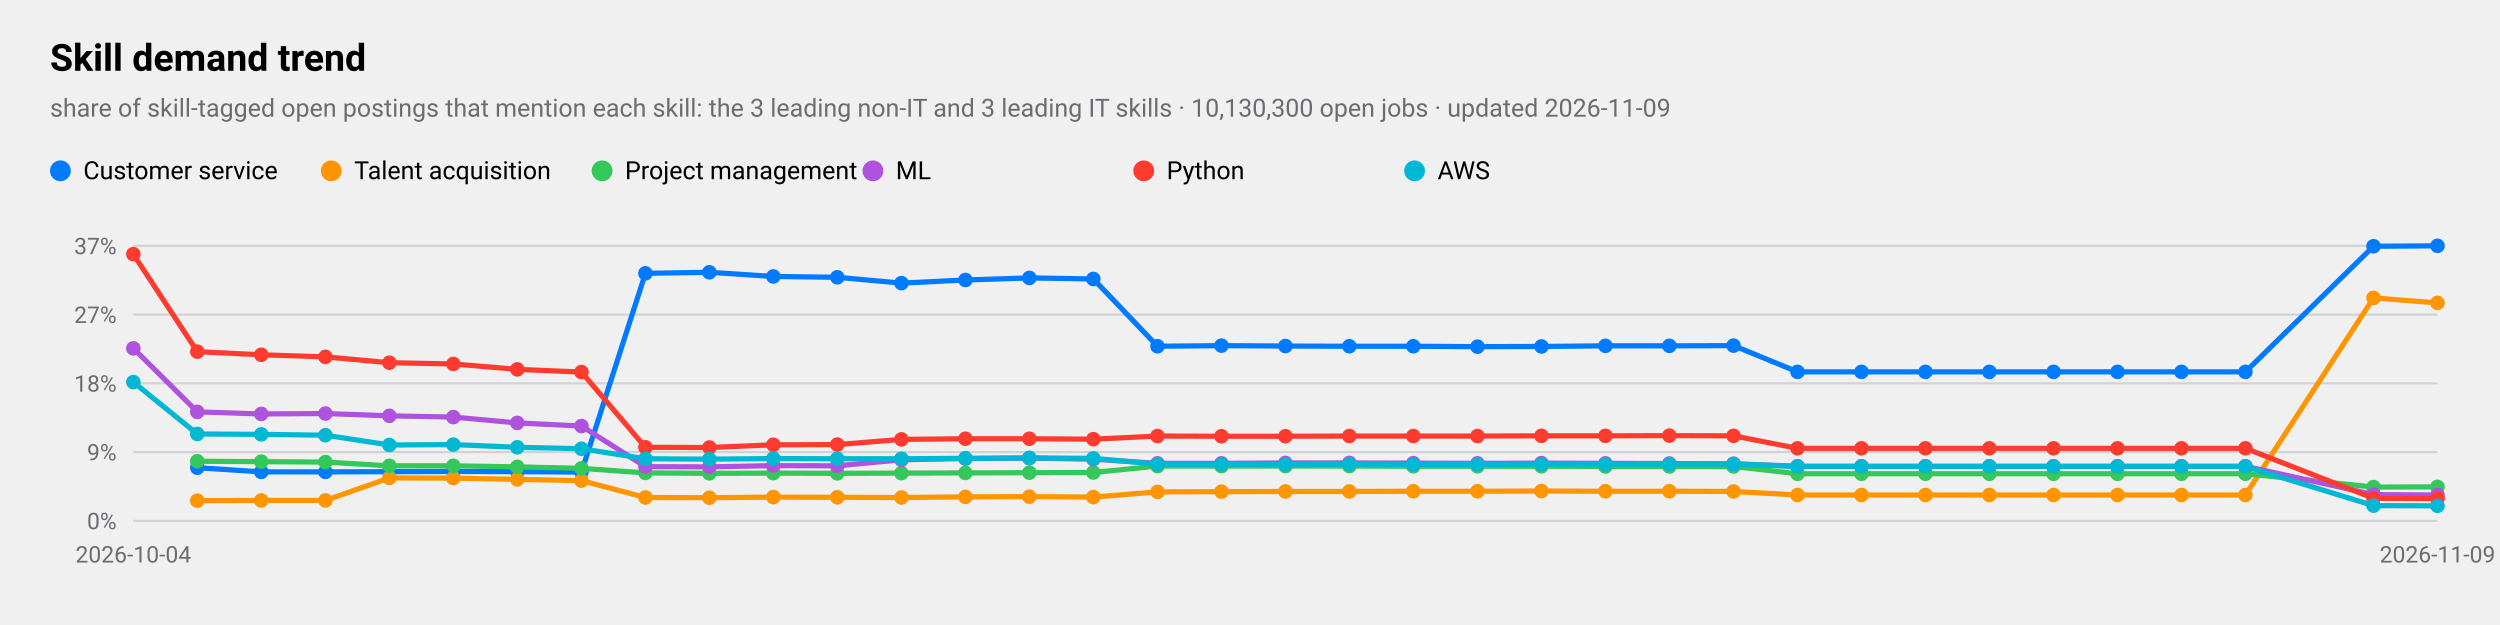
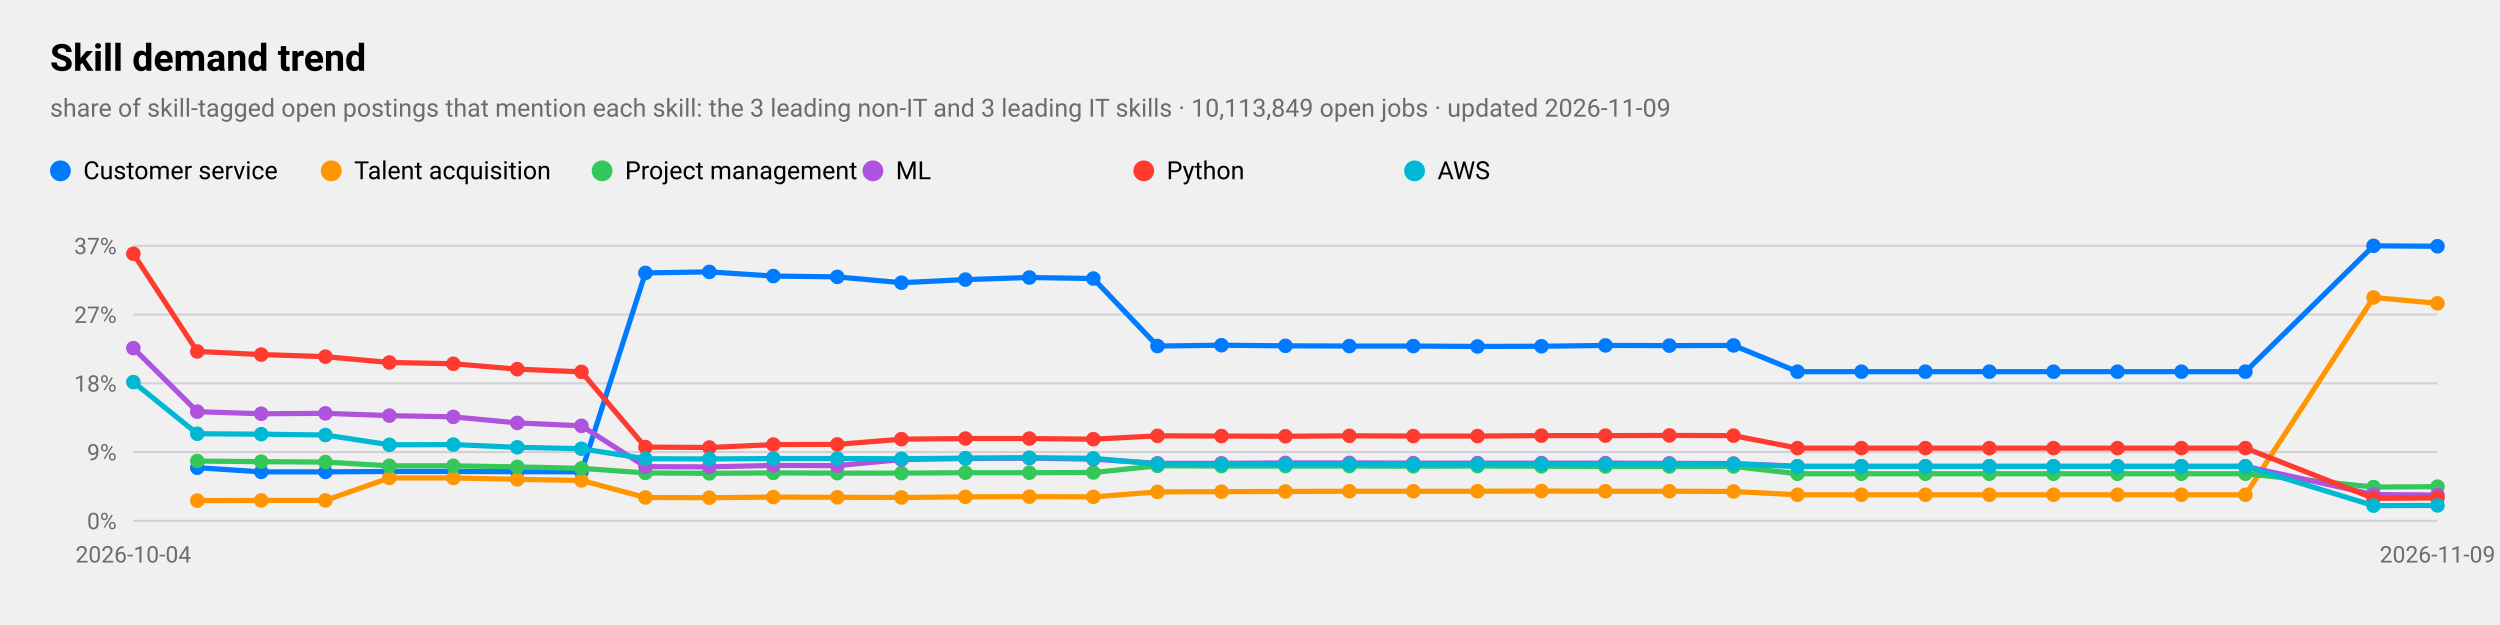
<svg xmlns="http://www.w3.org/2000/svg" viewBox="0 0 1200 300" width="1200" height="300" role="img" aria-label="Skill demand trend">
  <style>
text{font-family:-apple-system,BlinkMacSystemFont,"SF Pro Text","Helvetica Neue","Segoe UI",Roboto,sans-serif;fill:#000}
.sub,.val,.axis{fill:#6c6c70}.bar{fill:#007aff}.track{fill:#e5e5ea}.grid{stroke:#d1d1d6}
.l1{fill:none;stroke:#007aff;stroke-width:2.5}.d1{fill:#007aff}.l2{fill:none;stroke:#ff9500;stroke-width:2.5}.d2{fill:#ff9500}
.l3{fill:none;stroke:#34c759;stroke-width:2.5}.d3{fill:#34c759}.l4{fill:none;stroke:#af52de;stroke-width:2.5}.d4{fill:#af52de}
.l5{fill:none;stroke:#ff3b30;stroke-width:2.5}.d5{fill:#ff3b30}.l6{fill:none;stroke:#00b8d4;stroke-width:2.5}.d6{fill:#00b8d4}
@media(prefers-color-scheme:dark){text{fill:#fff}.sub,.val,.axis{fill:#98989d}.bar{fill:#0a84ff}.track{fill:#2c2c2e}.grid{stroke:#38383a}
.l1{stroke:#0a84ff}.d1{fill:#0a84ff}.l2{stroke:#ff9f0a}.d2{fill:#ff9f0a}
.l3{stroke:#30d158}.d3{fill:#30d158}.l4{stroke:#bf5af2}.d4{fill:#bf5af2}.l5{stroke:#ff453a}.d5{fill:#ff453a}.l6{stroke:#40cbe0}.d6{fill:#40cbe0}}
</style>
  <text x="24" y="34" font-size="18" font-weight="600">Skill demand trend</text>
-   <text class="sub" x="24" y="56" font-size="12">share of skill-tagged open postings that mention each skill: the 3 leading non-IT and 3 leading IT skills · 10,130,300 open jobs · updated 2026-11-09</text>
+   <text class="sub" x="24" y="56" font-size="12">share of skill-tagged open postings that mention each skill: the 3 leading non-IT and 3 leading IT skills · 10,113,849 open jobs · updated 2026-11-09</text>
  <line class="grid" x1="64" x2="1170" y1="250.0" y2="250.0" />
  <text class="axis" x="56" y="254.0" font-size="11" text-anchor="end">0%</text>
  <line class="grid" x1="64" x2="1170" y1="217.0" y2="217.0" />
  <text class="axis" x="56" y="221.0" font-size="11" text-anchor="end">9%</text>
  <line class="grid" x1="64" x2="1170" y1="184.0" y2="184.0" />
  <text class="axis" x="56" y="188.0" font-size="11" text-anchor="end">18%</text>
  <line class="grid" x1="64" x2="1170" y1="151.0" y2="151.0" />
  <text class="axis" x="56" y="155.0" font-size="11" text-anchor="end">27%</text>
  <line class="grid" x1="64" x2="1170" y1="118.0" y2="118.0" />
  <text class="axis" x="56" y="122.0" font-size="11" text-anchor="end">37%</text>
  <text class="axis" x="64.0" y="270" font-size="11" text-anchor="middle">2026-10-04</text>
  <text class="axis" x="1170.0" y="270" font-size="11" text-anchor="middle">2026-11-09</text>
-   <polyline class="l1" points="94.7,224.5 125.4,226.5 156.2,226.5 186.9,226.4 217.6,226.3 248.3,226.4 279.1,226.6 309.8,131.2 340.5,130.7 371.2,132.7 401.9,133.1 432.7,135.9 463.4,134.4 494.1,133.4 524.8,133.9 555.6,166.2 586.3,165.9 617.0,166.1 647.7,166.2 678.4,166.2 709.2,166.4 739.9,166.3 770.6,166.0 801.3,166.0 832.1,165.9 862.8,178.5 893.5,178.5 924.2,178.5 954.9,178.5 985.7,178.5 1016.4,178.5 1047.1,178.5 1077.8,178.5 1139.3,118.2 1170.0,118.0" />
+   <polyline class="l1" points="94.7,224.5 125.4,226.5 156.2,226.5 186.9,226.3 217.6,226.3 248.3,226.4 279.1,226.5 309.8,131.0 340.5,130.5 371.2,132.5 401.9,132.9 432.7,135.7 463.4,134.2 494.1,133.2 524.8,133.7 555.6,166.1 586.3,165.7 617.0,166.0 647.7,166.1 678.4,166.1 709.2,166.3 739.9,166.2 770.6,165.8 801.3,165.9 832.1,165.8 862.8,178.4 893.5,178.4 924.2,178.4 954.9,178.4 985.7,178.4 1016.4,178.4 1047.1,178.4 1077.8,178.4 1139.3,118.0 1170.0,118.2" />
  <circle class="d1" cx="94.7" cy="224.5" r="3.5" />
  <circle class="d1" cx="125.4" cy="226.5" r="3.5" />
  <circle class="d1" cx="156.2" cy="226.5" r="3.5" />
-   <circle class="d1" cx="186.9" cy="226.4" r="3.5" />
+   <circle class="d1" cx="186.9" cy="226.3" r="3.5" />
  <circle class="d1" cx="217.6" cy="226.3" r="3.5" />
  <circle class="d1" cx="248.3" cy="226.4" r="3.5" />
-   <circle class="d1" cx="279.1" cy="226.6" r="3.5" />
-   <circle class="d1" cx="309.8" cy="131.2" r="3.5" />
-   <circle class="d1" cx="340.5" cy="130.7" r="3.5" />
-   <circle class="d1" cx="371.2" cy="132.7" r="3.5" />
-   <circle class="d1" cx="401.9" cy="133.1" r="3.5" />
-   <circle class="d1" cx="432.7" cy="135.9" r="3.5" />
-   <circle class="d1" cx="463.4" cy="134.4" r="3.5" />
-   <circle class="d1" cx="494.1" cy="133.4" r="3.5" />
-   <circle class="d1" cx="524.8" cy="133.9" r="3.5" />
-   <circle class="d1" cx="555.6" cy="166.2" r="3.5" />
-   <circle class="d1" cx="586.3" cy="165.9" r="3.5" />
-   <circle class="d1" cx="617.0" cy="166.1" r="3.5" />
-   <circle class="d1" cx="647.7" cy="166.2" r="3.5" />
-   <circle class="d1" cx="678.4" cy="166.2" r="3.5" />
-   <circle class="d1" cx="709.2" cy="166.4" r="3.5" />
-   <circle class="d1" cx="739.9" cy="166.3" r="3.5" />
-   <circle class="d1" cx="770.6" cy="166.0" r="3.5" />
-   <circle class="d1" cx="801.3" cy="166.0" r="3.5" />
-   <circle class="d1" cx="832.1" cy="165.9" r="3.5" />
-   <circle class="d1" cx="862.8" cy="178.5" r="3.5" />
-   <circle class="d1" cx="893.5" cy="178.5" r="3.5" />
-   <circle class="d1" cx="924.2" cy="178.5" r="3.5" />
-   <circle class="d1" cx="954.9" cy="178.5" r="3.5" />
-   <circle class="d1" cx="985.7" cy="178.5" r="3.5" />
-   <circle class="d1" cx="1016.4" cy="178.5" r="3.5" />
-   <circle class="d1" cx="1047.1" cy="178.5" r="3.5" />
-   <circle class="d1" cx="1077.8" cy="178.5" r="3.5" />
-   <circle class="d1" cx="1139.3" cy="118.2" r="3.5" />
-   <circle class="d1" cx="1170.0" cy="118.0" r="3.5" />
+   <circle class="d1" cx="279.1" cy="226.5" r="3.5" />
+   <circle class="d1" cx="309.8" cy="131.0" r="3.5" />
+   <circle class="d1" cx="340.5" cy="130.5" r="3.5" />
+   <circle class="d1" cx="371.2" cy="132.5" r="3.5" />
+   <circle class="d1" cx="401.9" cy="132.9" r="3.5" />
+   <circle class="d1" cx="432.7" cy="135.7" r="3.5" />
+   <circle class="d1" cx="463.4" cy="134.2" r="3.5" />
+   <circle class="d1" cx="494.1" cy="133.2" r="3.5" />
+   <circle class="d1" cx="524.8" cy="133.7" r="3.5" />
+   <circle class="d1" cx="555.6" cy="166.1" r="3.5" />
+   <circle class="d1" cx="586.3" cy="165.7" r="3.5" />
+   <circle class="d1" cx="617.0" cy="166.0" r="3.5" />
+   <circle class="d1" cx="647.7" cy="166.1" r="3.5" />
+   <circle class="d1" cx="678.4" cy="166.1" r="3.5" />
+   <circle class="d1" cx="709.2" cy="166.3" r="3.5" />
+   <circle class="d1" cx="739.9" cy="166.2" r="3.5" />
+   <circle class="d1" cx="770.6" cy="165.8" r="3.5" />
+   <circle class="d1" cx="801.3" cy="165.9" r="3.5" />
+   <circle class="d1" cx="832.1" cy="165.8" r="3.5" />
+   <circle class="d1" cx="862.8" cy="178.4" r="3.5" />
+   <circle class="d1" cx="893.5" cy="178.4" r="3.5" />
+   <circle class="d1" cx="924.2" cy="178.4" r="3.5" />
+   <circle class="d1" cx="954.9" cy="178.4" r="3.5" />
+   <circle class="d1" cx="985.7" cy="178.4" r="3.5" />
+   <circle class="d1" cx="1016.4" cy="178.4" r="3.5" />
+   <circle class="d1" cx="1047.1" cy="178.4" r="3.5" />
+   <circle class="d1" cx="1077.8" cy="178.4" r="3.5" />
+   <circle class="d1" cx="1139.3" cy="118.0" r="3.5" />
+   <circle class="d1" cx="1170.0" cy="118.2" r="3.5" />
  <circle class="d1" cx="29" cy="82" r="5" />
  <text x="40" y="86" font-size="12">Customer service</text>
-   <polyline class="l2" points="94.7,240.3 125.4,240.2 156.2,240.2 186.9,229.4 217.6,229.5 248.3,230.1 279.1,230.7 309.8,238.8 340.5,238.9 371.2,238.6 401.9,238.7 432.7,238.8 463.4,238.5 494.1,238.4 524.8,238.6 555.6,236.1 586.3,236.0 617.0,235.9 647.7,235.9 678.4,235.8 709.2,235.8 739.9,235.7 770.6,235.8 801.3,235.8 832.1,235.9 862.8,237.6 893.5,237.6 924.2,237.6 954.9,237.6 985.7,237.6 1016.4,237.6 1047.1,237.6 1077.8,237.6 1139.3,143.0 1170.0,145.4" />
+   <polyline class="l2" points="94.7,240.3 125.4,240.2 156.2,240.2 186.9,229.4 217.6,229.4 248.3,230.1 279.1,230.6 309.8,238.8 340.5,238.9 371.2,238.6 401.9,238.7 432.7,238.8 463.4,238.5 494.1,238.4 524.8,238.5 555.6,236.1 586.3,236.0 617.0,235.9 647.7,235.8 678.4,235.8 709.2,235.8 739.9,235.7 770.6,235.8 801.3,235.8 832.1,235.9 862.8,237.5 893.5,237.5 924.2,237.5 954.9,237.5 985.7,237.5 1016.4,237.5 1047.1,237.5 1077.8,237.5 1139.3,142.8 1170.0,145.6" />
  <circle class="d2" cx="94.7" cy="240.3" r="3.5" />
  <circle class="d2" cx="125.4" cy="240.2" r="3.5" />
  <circle class="d2" cx="156.2" cy="240.2" r="3.5" />
  <circle class="d2" cx="186.9" cy="229.4" r="3.5" />
-   <circle class="d2" cx="217.6" cy="229.5" r="3.5" />
+   <circle class="d2" cx="217.6" cy="229.4" r="3.5" />
  <circle class="d2" cx="248.3" cy="230.1" r="3.5" />
-   <circle class="d2" cx="279.1" cy="230.7" r="3.5" />
+   <circle class="d2" cx="279.1" cy="230.6" r="3.5" />
  <circle class="d2" cx="309.8" cy="238.8" r="3.5" />
  <circle class="d2" cx="340.5" cy="238.9" r="3.5" />
  <circle class="d2" cx="371.2" cy="238.6" r="3.5" />
  <circle class="d2" cx="401.9" cy="238.7" r="3.5" />
  <circle class="d2" cx="432.7" cy="238.8" r="3.5" />
  <circle class="d2" cx="463.4" cy="238.5" r="3.5" />
  <circle class="d2" cx="494.1" cy="238.4" r="3.5" />
-   <circle class="d2" cx="524.8" cy="238.6" r="3.5" />
+   <circle class="d2" cx="524.8" cy="238.5" r="3.5" />
  <circle class="d2" cx="555.6" cy="236.1" r="3.5" />
  <circle class="d2" cx="586.3" cy="236.0" r="3.5" />
  <circle class="d2" cx="617.0" cy="235.9" r="3.5" />
-   <circle class="d2" cx="647.7" cy="235.9" r="3.5" />
+   <circle class="d2" cx="647.7" cy="235.8" r="3.5" />
  <circle class="d2" cx="678.4" cy="235.8" r="3.5" />
  <circle class="d2" cx="709.2" cy="235.8" r="3.5" />
  <circle class="d2" cx="739.9" cy="235.7" r="3.5" />
  <circle class="d2" cx="770.6" cy="235.8" r="3.5" />
  <circle class="d2" cx="801.3" cy="235.8" r="3.5" />
  <circle class="d2" cx="832.1" cy="235.9" r="3.5" />
-   <circle class="d2" cx="862.8" cy="237.6" r="3.5" />
-   <circle class="d2" cx="893.5" cy="237.6" r="3.5" />
-   <circle class="d2" cx="924.2" cy="237.6" r="3.5" />
-   <circle class="d2" cx="954.9" cy="237.6" r="3.5" />
-   <circle class="d2" cx="985.7" cy="237.6" r="3.5" />
-   <circle class="d2" cx="1016.4" cy="237.6" r="3.5" />
-   <circle class="d2" cx="1047.1" cy="237.6" r="3.5" />
-   <circle class="d2" cx="1077.8" cy="237.6" r="3.5" />
-   <circle class="d2" cx="1139.3" cy="143.0" r="3.5" />
-   <circle class="d2" cx="1170.0" cy="145.4" r="3.5" />
+   <circle class="d2" cx="862.8" cy="237.5" r="3.5" />
+   <circle class="d2" cx="893.5" cy="237.5" r="3.5" />
+   <circle class="d2" cx="924.2" cy="237.5" r="3.5" />
+   <circle class="d2" cx="954.9" cy="237.5" r="3.5" />
+   <circle class="d2" cx="985.7" cy="237.5" r="3.5" />
+   <circle class="d2" cx="1016.4" cy="237.5" r="3.5" />
+   <circle class="d2" cx="1047.1" cy="237.5" r="3.5" />
+   <circle class="d2" cx="1077.8" cy="237.5" r="3.5" />
+   <circle class="d2" cx="1139.3" cy="142.8" r="3.5" />
+   <circle class="d2" cx="1170.0" cy="145.6" r="3.5" />
  <circle class="d2" cx="159" cy="82" r="5" />
  <text x="170" y="86" font-size="12">Talent acquisition</text>
-   <polyline class="l3" points="94.7,221.4 125.4,221.6 156.2,221.8 186.9,223.6 217.6,223.6 248.3,224.1 279.1,224.8 309.8,227.0 340.5,227.2 371.2,227.1 401.9,227.2 432.7,227.1 463.4,227.0 494.1,226.9 524.8,226.8 555.6,223.7 586.3,223.7 617.0,223.7 647.7,223.7 678.4,223.8 709.2,223.8 739.9,223.8 770.6,223.9 801.3,223.9 832.1,223.9 862.8,227.4 893.5,227.4 924.2,227.4 954.9,227.4 985.7,227.4 1016.4,227.4 1047.1,227.4 1077.8,227.4 1139.3,233.8 1170.0,233.7" />
-   <circle class="d3" cx="94.7" cy="221.4" r="3.5" />
+   <polyline class="l3" points="94.7,221.3 125.4,221.6 156.2,221.8 186.9,223.6 217.6,223.6 248.3,224.1 279.1,224.8 309.8,227.0 340.5,227.2 371.2,227.0 401.9,227.1 432.7,227.1 463.4,226.9 494.1,226.9 524.8,226.8 555.6,223.6 586.3,223.7 617.0,223.7 647.7,223.7 678.4,223.8 709.2,223.7 739.9,223.8 770.6,223.9 801.3,223.9 832.1,223.9 862.8,227.4 893.5,227.4 924.2,227.4 954.9,227.4 985.7,227.4 1016.4,227.4 1047.1,227.4 1077.8,227.4 1139.3,233.8 1170.0,233.6" />
+   <circle class="d3" cx="94.7" cy="221.3" r="3.5" />
  <circle class="d3" cx="125.4" cy="221.6" r="3.5" />
  <circle class="d3" cx="156.2" cy="221.8" r="3.5" />
  <circle class="d3" cx="186.9" cy="223.6" r="3.5" />
  <circle class="d3" cx="217.6" cy="223.6" r="3.5" />
  <circle class="d3" cx="248.3" cy="224.1" r="3.5" />
  <circle class="d3" cx="279.1" cy="224.8" r="3.5" />
  <circle class="d3" cx="309.8" cy="227.0" r="3.5" />
  <circle class="d3" cx="340.5" cy="227.2" r="3.5" />
-   <circle class="d3" cx="371.2" cy="227.1" r="3.5" />
-   <circle class="d3" cx="401.9" cy="227.2" r="3.5" />
+   <circle class="d3" cx="371.2" cy="227.0" r="3.5" />
+   <circle class="d3" cx="401.9" cy="227.1" r="3.5" />
  <circle class="d3" cx="432.7" cy="227.1" r="3.5" />
-   <circle class="d3" cx="463.4" cy="227.0" r="3.5" />
+   <circle class="d3" cx="463.4" cy="226.9" r="3.5" />
  <circle class="d3" cx="494.1" cy="226.9" r="3.5" />
  <circle class="d3" cx="524.8" cy="226.8" r="3.5" />
-   <circle class="d3" cx="555.6" cy="223.7" r="3.5" />
+   <circle class="d3" cx="555.6" cy="223.6" r="3.5" />
  <circle class="d3" cx="586.3" cy="223.7" r="3.5" />
  <circle class="d3" cx="617.0" cy="223.7" r="3.5" />
  <circle class="d3" cx="647.7" cy="223.7" r="3.5" />
  <circle class="d3" cx="678.4" cy="223.8" r="3.5" />
-   <circle class="d3" cx="709.2" cy="223.8" r="3.5" />
+   <circle class="d3" cx="709.2" cy="223.7" r="3.5" />
  <circle class="d3" cx="739.9" cy="223.8" r="3.5" />
  <circle class="d3" cx="770.6" cy="223.9" r="3.5" />
  <circle class="d3" cx="801.3" cy="223.9" r="3.5" />
  <circle class="d3" cx="832.1" cy="223.9" r="3.5" />
  <circle class="d3" cx="862.8" cy="227.4" r="3.5" />
  <circle class="d3" cx="893.5" cy="227.4" r="3.5" />
  <circle class="d3" cx="924.2" cy="227.4" r="3.5" />
  <circle class="d3" cx="954.9" cy="227.4" r="3.5" />
  <circle class="d3" cx="985.7" cy="227.4" r="3.5" />
  <circle class="d3" cx="1016.4" cy="227.4" r="3.5" />
  <circle class="d3" cx="1047.1" cy="227.4" r="3.5" />
  <circle class="d3" cx="1077.8" cy="227.4" r="3.5" />
  <circle class="d3" cx="1139.3" cy="233.8" r="3.5" />
-   <circle class="d3" cx="1170.0" cy="233.7" r="3.5" />
+   <circle class="d3" cx="1170.0" cy="233.6" r="3.5" />
  <circle class="d3" cx="289" cy="82" r="5" />
  <text x="300" y="86" font-size="12">Project management</text>
-   <polyline class="l4" points="64.0,167.2 94.7,197.7 125.4,198.7 156.2,198.5 186.9,199.6 217.6,200.2 248.3,203.0 279.1,204.5 309.8,224.0 340.5,224.1 371.2,223.5 401.9,223.6 432.7,220.7 463.4,220.1 494.1,219.9 524.8,220.4 555.6,222.4 586.3,222.4 617.0,222.2 647.7,222.2 678.4,222.3 709.2,222.4 739.9,222.3 770.6,222.4 801.3,222.5 832.1,222.6 862.8,223.8 893.5,223.8 924.2,223.8 954.9,223.8 985.7,223.8 1016.4,223.8 1047.1,223.8 1077.8,223.8 1139.3,237.4 1170.0,237.6" />
-   <circle class="d4" cx="64.0" cy="167.2" r="3.5" />
-   <circle class="d4" cx="94.7" cy="197.7" r="3.5" />
-   <circle class="d4" cx="125.4" cy="198.7" r="3.5" />
-   <circle class="d4" cx="156.2" cy="198.5" r="3.5" />
-   <circle class="d4" cx="186.9" cy="199.6" r="3.5" />
-   <circle class="d4" cx="217.6" cy="200.2" r="3.5" />
+   <polyline class="l4" points="64.0,167.1 94.7,197.6 125.4,198.6 156.2,198.4 186.9,199.5 217.6,200.1 248.3,203.0 279.1,204.4 309.8,224.0 340.5,224.1 371.2,223.4 401.9,223.5 432.7,220.6 463.4,220.1 494.1,219.9 524.8,220.4 555.6,222.4 586.3,222.4 617.0,222.2 647.7,222.2 678.4,222.3 709.2,222.3 739.9,222.3 770.6,222.3 801.3,222.4 832.1,222.5 862.8,223.8 893.5,223.8 924.2,223.8 954.9,223.8 985.7,223.8 1016.4,223.8 1047.1,223.8 1077.8,223.8 1139.3,237.4 1170.0,237.6" />
+   <circle class="d4" cx="64.0" cy="167.1" r="3.5" />
+   <circle class="d4" cx="94.7" cy="197.6" r="3.5" />
+   <circle class="d4" cx="125.4" cy="198.6" r="3.5" />
+   <circle class="d4" cx="156.2" cy="198.4" r="3.5" />
+   <circle class="d4" cx="186.9" cy="199.5" r="3.5" />
+   <circle class="d4" cx="217.6" cy="200.1" r="3.5" />
  <circle class="d4" cx="248.3" cy="203.0" r="3.5" />
-   <circle class="d4" cx="279.1" cy="204.5" r="3.5" />
+   <circle class="d4" cx="279.1" cy="204.4" r="3.5" />
  <circle class="d4" cx="309.8" cy="224.0" r="3.5" />
  <circle class="d4" cx="340.5" cy="224.1" r="3.5" />
-   <circle class="d4" cx="371.2" cy="223.5" r="3.5" />
-   <circle class="d4" cx="401.9" cy="223.6" r="3.5" />
-   <circle class="d4" cx="432.7" cy="220.7" r="3.5" />
+   <circle class="d4" cx="371.2" cy="223.4" r="3.5" />
+   <circle class="d4" cx="401.9" cy="223.5" r="3.5" />
+   <circle class="d4" cx="432.7" cy="220.6" r="3.5" />
  <circle class="d4" cx="463.4" cy="220.1" r="3.5" />
  <circle class="d4" cx="494.1" cy="219.9" r="3.5" />
  <circle class="d4" cx="524.8" cy="220.4" r="3.5" />
  <circle class="d4" cx="555.6" cy="222.4" r="3.5" />
  <circle class="d4" cx="586.3" cy="222.4" r="3.5" />
  <circle class="d4" cx="617.0" cy="222.2" r="3.5" />
  <circle class="d4" cx="647.7" cy="222.2" r="3.5" />
  <circle class="d4" cx="678.4" cy="222.3" r="3.5" />
-   <circle class="d4" cx="709.2" cy="222.4" r="3.5" />
+   <circle class="d4" cx="709.2" cy="222.3" r="3.5" />
  <circle class="d4" cx="739.9" cy="222.3" r="3.5" />
-   <circle class="d4" cx="770.6" cy="222.4" r="3.5" />
-   <circle class="d4" cx="801.3" cy="222.5" r="3.5" />
-   <circle class="d4" cx="832.1" cy="222.6" r="3.5" />
+   <circle class="d4" cx="770.6" cy="222.3" r="3.5" />
+   <circle class="d4" cx="801.3" cy="222.4" r="3.5" />
+   <circle class="d4" cx="832.1" cy="222.5" r="3.5" />
  <circle class="d4" cx="862.8" cy="223.8" r="3.5" />
  <circle class="d4" cx="893.5" cy="223.8" r="3.5" />
  <circle class="d4" cx="924.2" cy="223.8" r="3.5" />
  <circle class="d4" cx="954.9" cy="223.8" r="3.5" />
  <circle class="d4" cx="985.7" cy="223.8" r="3.5" />
  <circle class="d4" cx="1016.4" cy="223.8" r="3.5" />
  <circle class="d4" cx="1047.1" cy="223.8" r="3.5" />
  <circle class="d4" cx="1077.8" cy="223.8" r="3.5" />
  <circle class="d4" cx="1139.3" cy="237.4" r="3.5" />
  <circle class="d4" cx="1170.0" cy="237.6" r="3.5" />
  <circle class="d4" cx="419" cy="82" r="5" />
  <text x="430" y="86" font-size="12">ML</text>
-   <polyline class="l5" points="64.0,122.0 94.7,168.8 125.4,170.3 156.2,171.3 186.9,174.1 217.6,174.7 248.3,177.3 279.1,178.6 309.8,214.7 340.5,214.8 371.2,213.5 401.9,213.4 432.7,210.9 463.4,210.6 494.1,210.6 524.8,210.8 555.6,209.3 586.3,209.4 617.0,209.4 647.7,209.3 678.4,209.3 709.2,209.3 739.9,209.2 770.6,209.2 801.3,209.1 832.1,209.2 862.8,215.2 893.5,215.2 924.2,215.2 954.9,215.2 985.7,215.2 1016.4,215.2 1047.1,215.2 1077.8,215.2 1139.3,239.2 1170.0,239.3" />
-   <circle class="d5" cx="64.0" cy="122.0" r="3.5" />
-   <circle class="d5" cx="94.7" cy="168.8" r="3.5" />
-   <circle class="d5" cx="125.4" cy="170.3" r="3.5" />
-   <circle class="d5" cx="156.2" cy="171.3" r="3.5" />
-   <circle class="d5" cx="186.9" cy="174.1" r="3.5" />
-   <circle class="d5" cx="217.6" cy="174.7" r="3.5" />
-   <circle class="d5" cx="248.3" cy="177.3" r="3.5" />
-   <circle class="d5" cx="279.1" cy="178.6" r="3.5" />
-   <circle class="d5" cx="309.8" cy="214.7" r="3.5" />
+   <polyline class="l5" points="64.0,121.8 94.7,168.7 125.4,170.2 156.2,171.2 186.9,174.0 217.6,174.6 248.3,177.2 279.1,178.5 309.8,214.6 340.5,214.8 371.2,213.4 401.9,213.3 432.7,210.8 463.4,210.5 494.1,210.5 524.8,210.8 555.6,209.2 586.3,209.3 617.0,209.4 647.7,209.2 678.4,209.3 709.2,209.3 739.9,209.1 770.6,209.1 801.3,209.0 832.1,209.1 862.8,215.1 893.5,215.1 924.2,215.1 954.9,215.1 985.7,215.1 1016.4,215.1 1047.1,215.1 1077.8,215.1 1139.3,239.2 1170.0,239.0" />
+   <circle class="d5" cx="64.0" cy="121.8" r="3.5" />
+   <circle class="d5" cx="94.7" cy="168.7" r="3.5" />
+   <circle class="d5" cx="125.4" cy="170.2" r="3.5" />
+   <circle class="d5" cx="156.2" cy="171.2" r="3.5" />
+   <circle class="d5" cx="186.9" cy="174.0" r="3.5" />
+   <circle class="d5" cx="217.6" cy="174.6" r="3.5" />
+   <circle class="d5" cx="248.3" cy="177.2" r="3.5" />
+   <circle class="d5" cx="279.1" cy="178.5" r="3.5" />
+   <circle class="d5" cx="309.8" cy="214.6" r="3.5" />
  <circle class="d5" cx="340.5" cy="214.8" r="3.5" />
-   <circle class="d5" cx="371.2" cy="213.5" r="3.5" />
-   <circle class="d5" cx="401.9" cy="213.4" r="3.5" />
-   <circle class="d5" cx="432.7" cy="210.9" r="3.5" />
-   <circle class="d5" cx="463.4" cy="210.6" r="3.5" />
-   <circle class="d5" cx="494.1" cy="210.6" r="3.5" />
+   <circle class="d5" cx="371.2" cy="213.4" r="3.5" />
+   <circle class="d5" cx="401.9" cy="213.3" r="3.5" />
+   <circle class="d5" cx="432.7" cy="210.8" r="3.5" />
+   <circle class="d5" cx="463.4" cy="210.5" r="3.5" />
+   <circle class="d5" cx="494.1" cy="210.5" r="3.5" />
  <circle class="d5" cx="524.8" cy="210.8" r="3.5" />
-   <circle class="d5" cx="555.6" cy="209.3" r="3.5" />
-   <circle class="d5" cx="586.3" cy="209.4" r="3.5" />
+   <circle class="d5" cx="555.6" cy="209.2" r="3.5" />
+   <circle class="d5" cx="586.3" cy="209.3" r="3.5" />
  <circle class="d5" cx="617.0" cy="209.4" r="3.5" />
-   <circle class="d5" cx="647.7" cy="209.3" r="3.5" />
+   <circle class="d5" cx="647.7" cy="209.2" r="3.5" />
  <circle class="d5" cx="678.4" cy="209.3" r="3.5" />
  <circle class="d5" cx="709.2" cy="209.3" r="3.5" />
-   <circle class="d5" cx="739.9" cy="209.2" r="3.5" />
-   <circle class="d5" cx="770.6" cy="209.2" r="3.5" />
-   <circle class="d5" cx="801.3" cy="209.1" r="3.5" />
-   <circle class="d5" cx="832.1" cy="209.2" r="3.5" />
-   <circle class="d5" cx="862.8" cy="215.2" r="3.5" />
-   <circle class="d5" cx="893.5" cy="215.2" r="3.5" />
-   <circle class="d5" cx="924.2" cy="215.2" r="3.5" />
-   <circle class="d5" cx="954.9" cy="215.2" r="3.5" />
-   <circle class="d5" cx="985.7" cy="215.2" r="3.5" />
-   <circle class="d5" cx="1016.4" cy="215.2" r="3.5" />
-   <circle class="d5" cx="1047.1" cy="215.2" r="3.5" />
-   <circle class="d5" cx="1077.8" cy="215.2" r="3.5" />
+   <circle class="d5" cx="739.9" cy="209.1" r="3.5" />
+   <circle class="d5" cx="770.6" cy="209.1" r="3.5" />
+   <circle class="d5" cx="801.3" cy="209.0" r="3.5" />
+   <circle class="d5" cx="832.1" cy="209.1" r="3.5" />
+   <circle class="d5" cx="862.8" cy="215.1" r="3.5" />
+   <circle class="d5" cx="893.5" cy="215.1" r="3.5" />
+   <circle class="d5" cx="924.2" cy="215.1" r="3.5" />
+   <circle class="d5" cx="954.9" cy="215.1" r="3.5" />
+   <circle class="d5" cx="985.7" cy="215.1" r="3.5" />
+   <circle class="d5" cx="1016.4" cy="215.1" r="3.5" />
+   <circle class="d5" cx="1047.1" cy="215.1" r="3.5" />
+   <circle class="d5" cx="1077.8" cy="215.1" r="3.5" />
  <circle class="d5" cx="1139.3" cy="239.2" r="3.5" />
-   <circle class="d5" cx="1170.0" cy="239.3" r="3.5" />
+   <circle class="d5" cx="1170.0" cy="239.0" r="3.5" />
  <circle class="d5" cx="549" cy="82" r="5" />
  <text x="560" y="86" font-size="12">Python</text>
-   <polyline class="l6" points="64.0,183.4 94.7,208.3 125.4,208.5 156.2,208.9 186.9,213.6 217.6,213.4 248.3,214.7 279.1,215.4 309.8,220.2 340.5,220.4 371.2,220.1 401.9,220.2 432.7,220.2 463.4,220.0 494.1,219.8 524.8,220.0 555.6,222.8 586.3,222.8 617.0,222.9 647.7,222.8 678.4,222.9 709.2,222.9 739.9,222.8 770.6,222.8 801.3,222.8 832.1,222.7 862.8,223.9 893.5,223.9 924.2,223.9 954.9,223.9 985.7,223.9 1016.4,223.9 1047.1,223.9 1077.8,223.9 1139.3,242.7 1170.0,242.8" />
+   <polyline class="l6" points="64.0,183.4 94.7,208.2 125.4,208.4 156.2,208.8 186.9,213.5 217.6,213.4 248.3,214.7 279.1,215.4 309.8,220.2 340.5,220.3 371.2,220.1 401.9,220.1 432.7,220.2 463.4,219.9 494.1,219.7 524.8,220.0 555.6,222.7 586.3,222.8 617.0,222.9 647.7,222.8 678.4,222.9 709.2,222.8 739.9,222.7 770.6,222.8 801.3,222.8 832.1,222.7 862.8,223.9 893.5,223.9 924.2,223.9 954.9,223.9 985.7,223.9 1016.4,223.9 1047.1,223.9 1077.8,223.9 1139.3,242.7 1170.0,242.6" />
  <circle class="d6" cx="64.0" cy="183.4" r="3.5" />
-   <circle class="d6" cx="94.7" cy="208.3" r="3.5" />
-   <circle class="d6" cx="125.4" cy="208.5" r="3.5" />
-   <circle class="d6" cx="156.2" cy="208.9" r="3.5" />
-   <circle class="d6" cx="186.9" cy="213.6" r="3.5" />
+   <circle class="d6" cx="94.7" cy="208.2" r="3.5" />
+   <circle class="d6" cx="125.4" cy="208.4" r="3.5" />
+   <circle class="d6" cx="156.2" cy="208.8" r="3.5" />
+   <circle class="d6" cx="186.9" cy="213.5" r="3.5" />
  <circle class="d6" cx="217.6" cy="213.4" r="3.5" />
  <circle class="d6" cx="248.3" cy="214.7" r="3.5" />
  <circle class="d6" cx="279.1" cy="215.4" r="3.5" />
  <circle class="d6" cx="309.8" cy="220.2" r="3.5" />
-   <circle class="d6" cx="340.5" cy="220.4" r="3.5" />
+   <circle class="d6" cx="340.5" cy="220.3" r="3.5" />
  <circle class="d6" cx="371.2" cy="220.1" r="3.5" />
-   <circle class="d6" cx="401.9" cy="220.2" r="3.5" />
+   <circle class="d6" cx="401.9" cy="220.1" r="3.5" />
  <circle class="d6" cx="432.7" cy="220.2" r="3.5" />
-   <circle class="d6" cx="463.4" cy="220.0" r="3.5" />
-   <circle class="d6" cx="494.1" cy="219.8" r="3.5" />
+   <circle class="d6" cx="463.4" cy="219.9" r="3.5" />
+   <circle class="d6" cx="494.1" cy="219.7" r="3.5" />
  <circle class="d6" cx="524.8" cy="220.0" r="3.5" />
-   <circle class="d6" cx="555.6" cy="222.8" r="3.5" />
+   <circle class="d6" cx="555.6" cy="222.7" r="3.5" />
  <circle class="d6" cx="586.3" cy="222.8" r="3.5" />
  <circle class="d6" cx="617.0" cy="222.9" r="3.5" />
  <circle class="d6" cx="647.7" cy="222.8" r="3.5" />
  <circle class="d6" cx="678.4" cy="222.9" r="3.5" />
-   <circle class="d6" cx="709.2" cy="222.9" r="3.5" />
-   <circle class="d6" cx="739.9" cy="222.8" r="3.5" />
+   <circle class="d6" cx="709.2" cy="222.8" r="3.5" />
+   <circle class="d6" cx="739.9" cy="222.7" r="3.5" />
  <circle class="d6" cx="770.6" cy="222.8" r="3.5" />
  <circle class="d6" cx="801.3" cy="222.8" r="3.5" />
  <circle class="d6" cx="832.1" cy="222.7" r="3.5" />
  <circle class="d6" cx="862.8" cy="223.9" r="3.5" />
  <circle class="d6" cx="893.5" cy="223.9" r="3.5" />
  <circle class="d6" cx="924.2" cy="223.9" r="3.5" />
  <circle class="d6" cx="954.9" cy="223.9" r="3.5" />
  <circle class="d6" cx="985.7" cy="223.9" r="3.5" />
  <circle class="d6" cx="1016.4" cy="223.9" r="3.5" />
  <circle class="d6" cx="1047.1" cy="223.9" r="3.5" />
  <circle class="d6" cx="1077.8" cy="223.9" r="3.5" />
  <circle class="d6" cx="1139.3" cy="242.7" r="3.5" />
-   <circle class="d6" cx="1170.0" cy="242.8" r="3.5" />
+   <circle class="d6" cx="1170.0" cy="242.6" r="3.5" />
  <circle class="d6" cx="679" cy="82" r="5" />
  <text x="690" y="86" font-size="12">AWS</text>
</svg>
